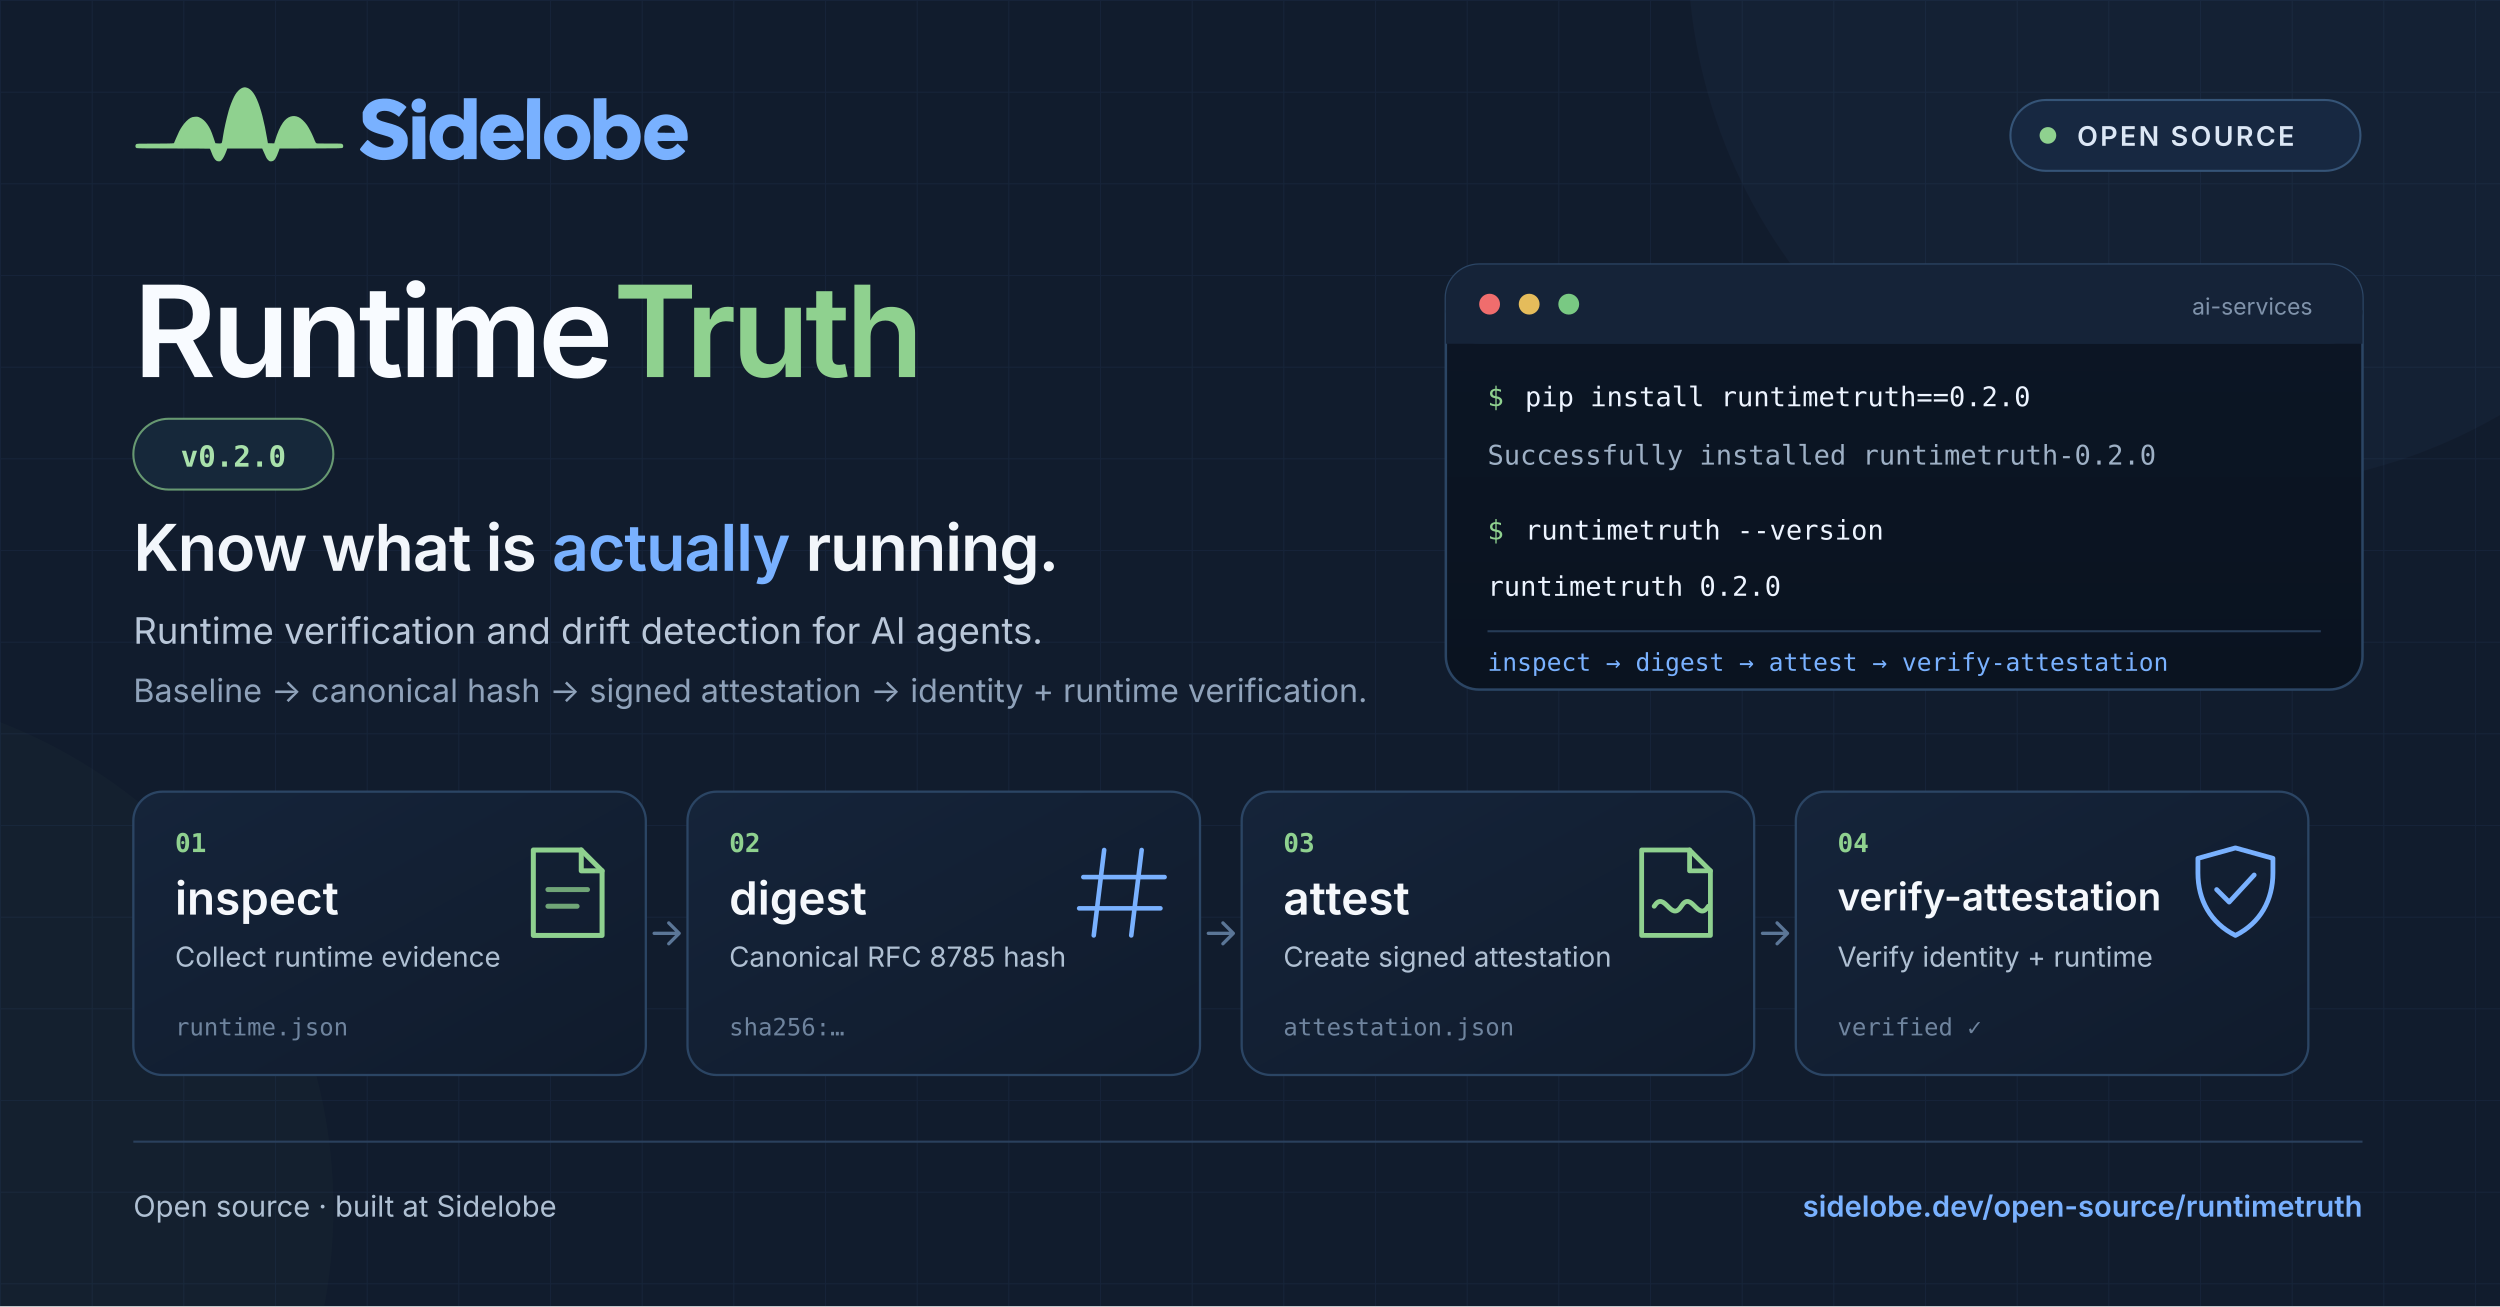
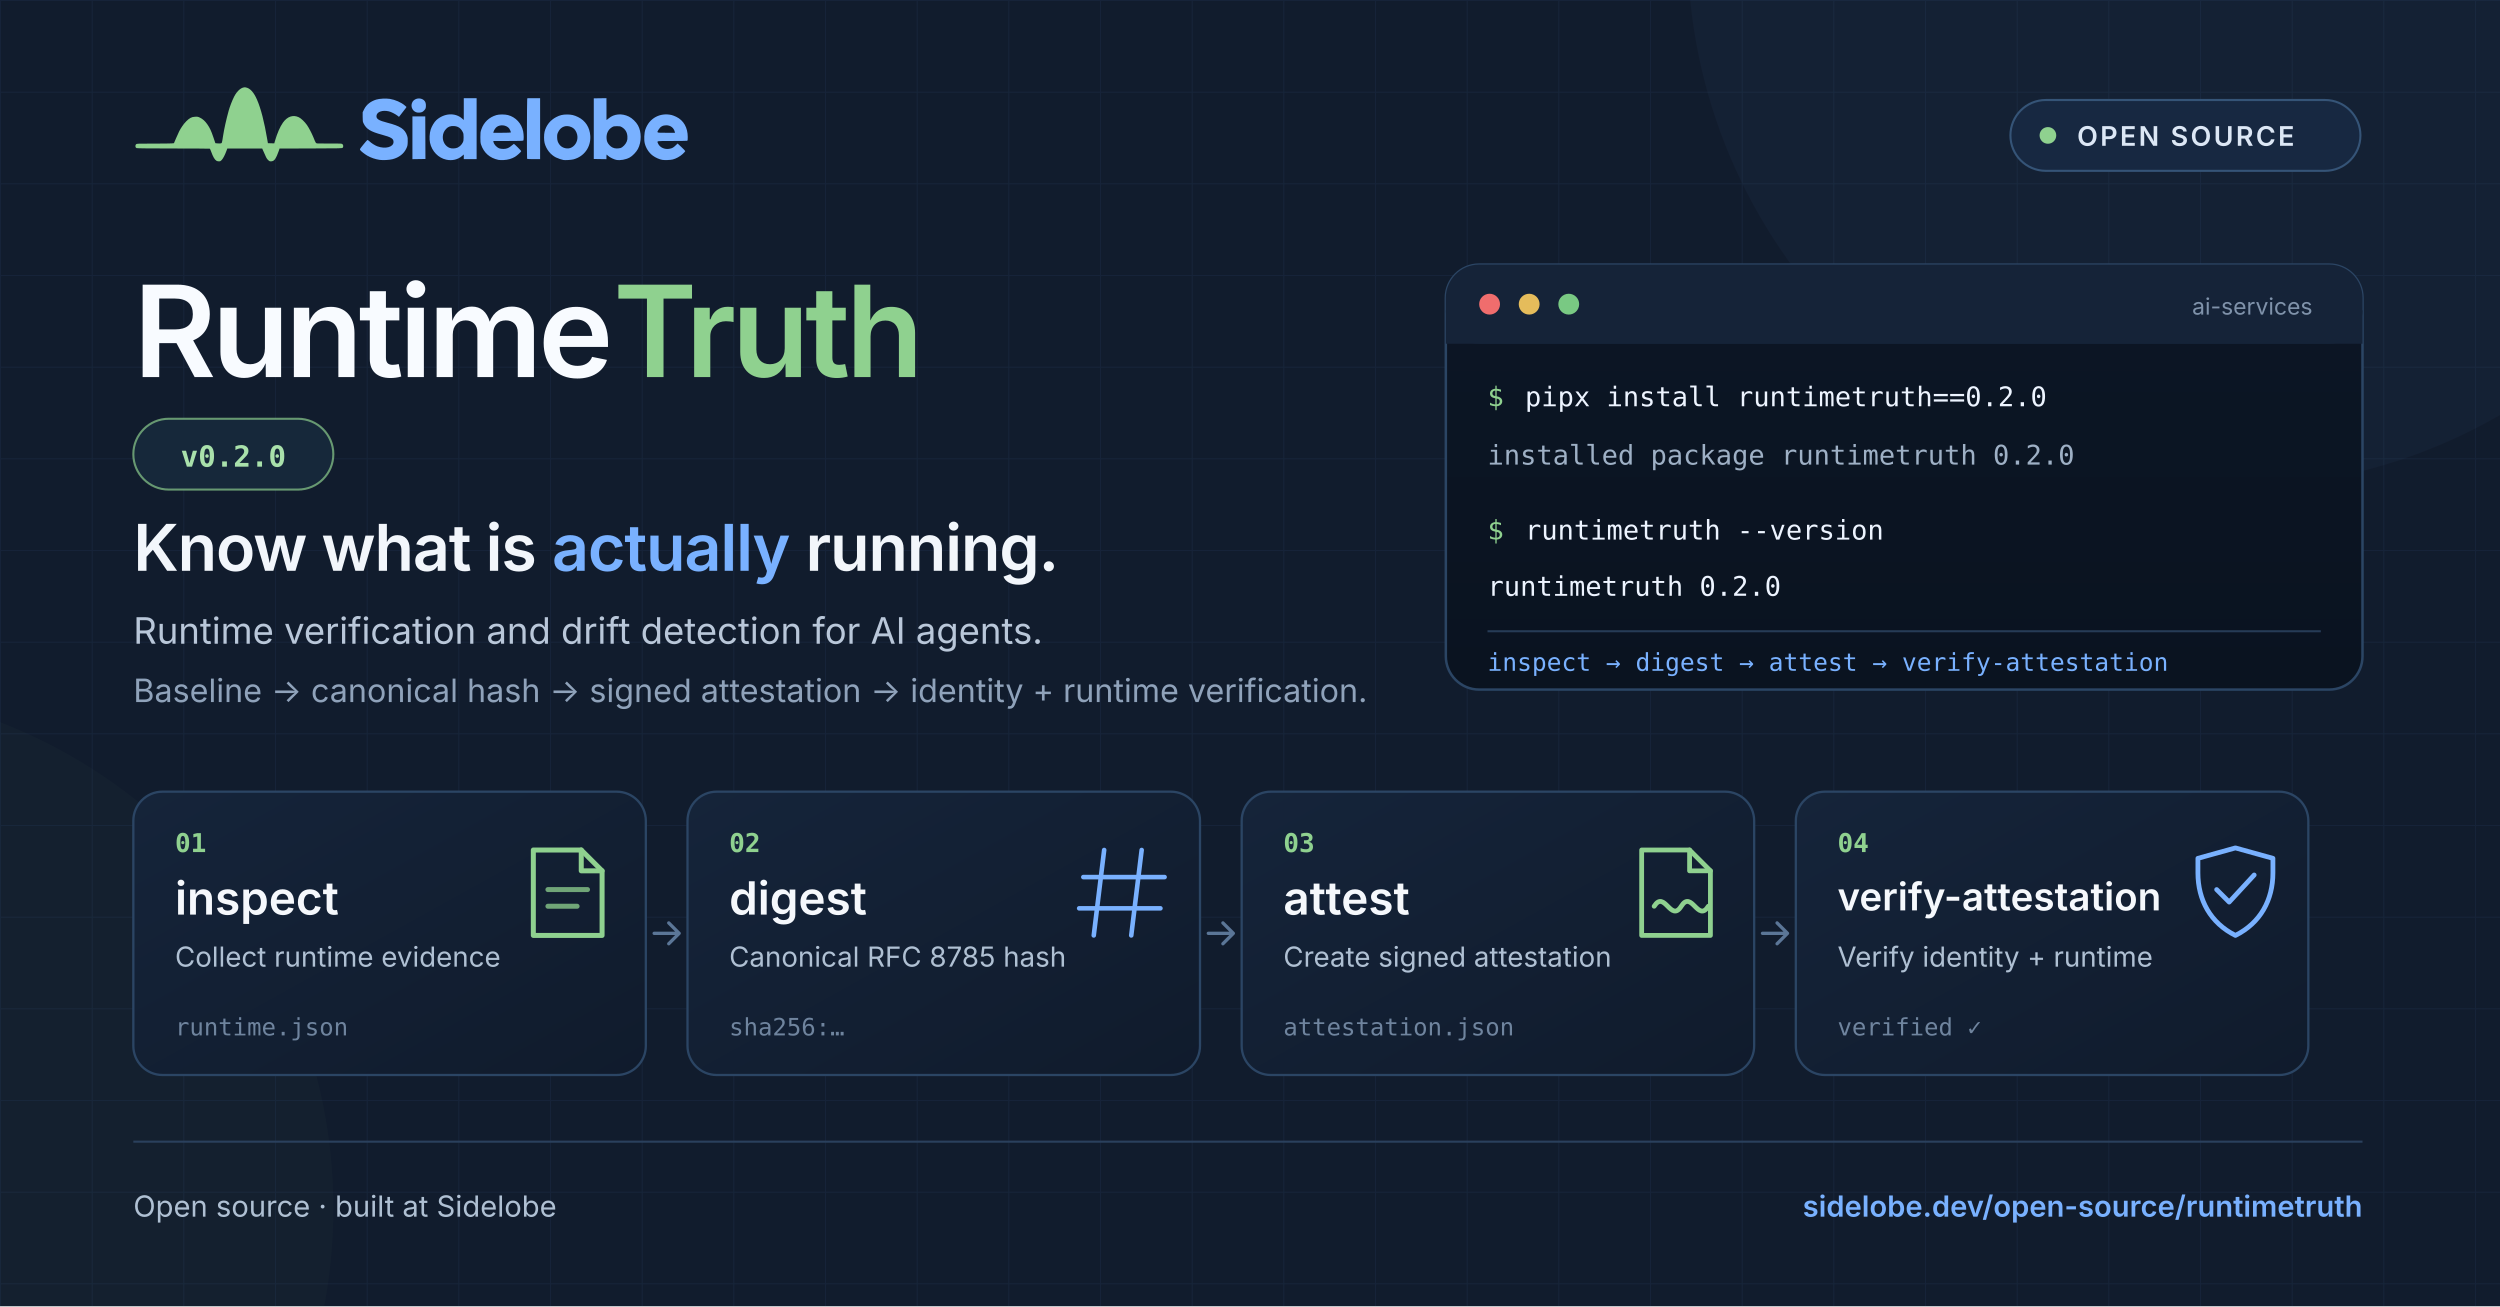
<svg xmlns="http://www.w3.org/2000/svg" width="1200" height="627" viewBox="0 0 1200 627" role="img" aria-labelledby="title desc">
  <defs>
    <linearGradient id="surface" x1="0" y1="0" x2="1" y2="1">
      <stop offset="0" stop-color="#15243A" />
      <stop offset="1" stop-color="#101B2C" />
    </linearGradient>
    <linearGradient id="terminal" x1="0" y1="0" x2="0" y2="1">
      <stop offset="0" stop-color="#0C1625" />
      <stop offset="1" stop-color="#0A1320" />
    </linearGradient>
    <pattern id="grid" width="44" height="44" patternUnits="userSpaceOnUse">
      <path d="M44 0H0V44" fill="none" stroke="#79B1FF" stroke-opacity="0.055" stroke-width="1" />
    </pattern>
  </defs>
  <rect width="1200" height="627" fill="#111C2D" />
  <rect width="1200" height="627" fill="url(#grid)" />
  <circle cx="1070" cy="-26" r="260" fill="#79B1FF" opacity="0.035" />
  <circle cx="-90" cy="580" r="250" fill="#8FD18F" opacity="0.026" />
  <g transform="translate(58 34) scale(0.175)">
    <g transform="translate(40 45) scale(0.95)" fill="#8FD18F">
      <path fill-rule="evenodd" d="M233.82,212.22C228.62,208.79 224.20,201.17 218.88,186.49C217.19,181.82 215.41,177.76 214.93,177.46C214.44,177.16 167.12,176.88 109.77,176.84C39.94,176.80 4.84,176.43 3.50,175.74C0.75,174.31 0.03,173.01 0.02,169.40C0.01,167.56 0.81,165.58 2.00,164.50C3.88,162.80 7.01,162.69 51.25,162.72C77.24,162.75 101.37,162.48 104.87,162.13L111.25,161.50 117.44,147.00C125.33,128.53 127.93,123.45 134.82,113.03C141.77,102.52 151.77,92.37 158.96,88.55C163.23,86.28 166.11,85.55 172.15,85.20C179.14,84.79 180.47,85.03 186.18,87.72C194.22,91.50 201.33,97.93 207.71,107.20C215.14,117.98 218.69,125.60 225.08,144.50L230.84,161.50 237.00,162.11C240.40,162.44 244.58,162.42 246.31,162.07C249.92,161.33 249.78,161.79 252.98,141.00C256.10,120.66 261.98,94.19 269.17,68.00C272.43,56.13 279.66,37.49 285.13,26.85C293.98,9.61 307.09,-1.08 317.61,0.36C330.52,2.13 341.55,13.89 351.21,36.20C362.31,61.81 372.09,99.86 380.73,151.00L382.50,161.50 391.70,161.79L400.89,162.07 402.99,154.79C409.23,133.11 417.60,113.91 425.89,102.26C438.57,84.44 455.08,78.78 471.58,86.58C478.26,89.74 488.45,99.41 495.26,109.05C500.60,116.61 509.17,132.95 513.85,144.50C520.99,162.15 520.69,161.71 525.87,162.30C528.42,162.59 545.05,162.71 562.83,162.58C593.31,162.35 595.30,162.45 597.58,164.24C600.37,166.44 600.86,171.45 598.58,174.56C597.20,176.45 594.93,176.51 506.66,176.77L416.15,177.03 413.94,183.77C411.00,192.73 406.51,202.63 403.27,207.32C400.03,212.00 396.37,214.00 391.02,214.00C387.56,214.00 386.31,213.36 382.69,209.74C378.63,205.68 377.57,203.63 367.94,181.25L366.11,177.00 315.69,177.00L265.27,177.00 263.00,183.25C258.66,195.21 253.30,205.60 249.32,209.79C245.79,213.50 244.78,214.00 240.90,213.99C238.38,213.99 235.36,213.23 233.82,212.22Z" />
    </g>
    <g transform="translate(655 75) scale(0.9782609)" fill="#79B1FF">
      <path fill-rule="evenodd" d="M56.19,173.00C44.15,171.30 31.30,166.92 21.50,161.17C13.78,156.65 3.70,148.72 1.62,145.54C0.01,143.09 0.11,142.92 10.17,130.43C15.77,123.49 20.98,117.56 21.75,117.27C22.54,116.96 24.96,118.48 27.32,120.77C32.72,125.99 42.78,132.40 49.54,134.93C71.97,143.32 95.00,137.16 95.00,122.76C95.00,113.45 88.85,109.58 63.00,102.60C30.50,93.83 18.97,86.81 11.26,71.12C8.67,65.85 8.50,64.68 8.50,52.45L8.50,39.40 12.42,31.45C18.97,18.20 30.32,9.05 46.50,3.99C55.47,1.18 73.83,0.21 84.73,1.97C99.78,4.40 117.05,12.03 126.69,20.51L131.43,24.69 129.55,27.60C127.78,30.33 117.02,44.28 112.39,49.84L110.27,52.38 106.31,49.24C100.36,44.53 88.21,38.39 82.00,36.94C64.25,32.81 48.74,38.08 47.31,48.74C46.06,58.05 52.70,62.41 78.14,68.94C114.00,78.16 126.79,86.58 133.03,105.08C134.86,110.49 135.14,113.22 134.83,122.50C134.49,132.85 134.24,133.99 130.55,141.81C123.89,155.92 110.07,166.49 92.30,171.06C83.32,173.38 65.61,174.33 56.19,173.00ZM243.00,172.44C220.76,167.65 202.69,148.99 197.44,125.39C195.06,114.67 195.85,98.39 199.28,87.76C202.24,78.60 209.40,66.68 214.96,61.65C236.92,41.82 267.80,39.87 287.34,57.07L292.00,61.17 292.00,30.58L292.00,0.00 310.00,0.00L328.00,0.00 328.00,85.50L328.00,171.00 310.00,171.00L292.00,171.00 292.00,164.42L292.00,157.83 287.34,161.93C275.71,172.17 259.53,176.00 243.00,172.44ZM274.58,138.61C280.71,135.76 286.14,130.39 289.22,124.13C291.14,120.24 291.50,117.90 291.49,109.50C291.48,100.55 291.19,98.95 288.74,94.28C283.26,83.85 275.87,78.86 264.87,78.19C254.76,77.58 248.38,79.82 242.58,86.02C236.62,92.39 233.83,98.67 233.23,107.06C232.18,121.66 240.27,135.12 252.75,139.57C258.92,141.78 268.71,141.35 274.58,138.61ZM389.07,172.98C364.74,167.83 348.32,153.34 340.37,130.00C338.88,125.62 338.50,121.55 338.50,110.00C338.50,96.77 338.74,94.79 341.26,87.46C348.11,67.54 362.99,53.43 383.50,47.40C391.29,45.12 407.14,45.10 415.89,47.37C437.58,53.00 454.22,70.99 458.52,93.42C460.33,102.88 460.49,117.11 458.80,118.80C457.91,119.69 447.06,120.00 416.18,120.00L374.75,120.00 375.34,122.97C376.77,130.10 384.69,138.45 392.50,141.05C394.70,141.78 399.77,142.35 403.77,142.30C412.48,142.20 419.18,139.34 426.84,132.45C429.56,130.00 432.13,128.00 432.54,128.00C433.74,128.00 453.00,147.27 453.00,148.47C453.00,150.42 441.67,160.78 435.50,164.48C426.46,169.89 415.63,172.95 403.65,173.48C398.07,173.72 391.51,173.50 389.07,172.98ZM424.00,96.13C424.00,93.54 420.57,86.15 418.21,83.67C410.14,75.17 394.82,73.60 384.93,80.27C381.31,82.71 376.52,89.78 375.44,94.25L374.78,97.00 399.39,97.00C412.93,97.00 424.00,96.61 424.00,96.13ZM571.50,173.37C566.78,172.64 555.98,168.96 550.50,166.22C535.10,158.52 523.11,143.26 518.54,125.54C516.58,117.97 516.57,102.43 518.52,94.19C522.66,76.62 534.50,61.64 551.07,53.03C561.40,47.65 569.31,45.75 581.50,45.73C593.55,45.71 601.56,47.57 612.50,52.93C633.13,63.04 645.34,82.01 646.72,106.09C648.51,137.26 629.45,163.68 599.50,171.55C593.41,173.15 576.97,174.21 571.50,173.37ZM590.22,139.95C592.27,139.39 595.87,137.46 598.22,135.67C610.16,126.59 614.15,109.72 607.70,95.67C604.37,88.43 600.76,84.52 594.64,81.53C579.57,74.15 564.36,79.40 556.90,94.56C554.07,100.30 553.72,101.97 553.75,109.38C553.79,118.45 555.56,123.93 560.54,130.47C566.99,138.92 579.53,142.93 590.22,139.95ZM719.67,173.02C713.07,171.82 701.33,166.02 696.62,161.62C694.49,159.63 692.58,158.00 692.37,158.00C692.17,158.00 692.00,160.94 692.00,164.52L692.00,171.05 674.25,170.77L656.50,170.50 656.50,85.50L656.50,0.50 674.25,0.23L692.00,-0.05 692.12,29.73C692.18,46.10 692.18,59.84 692.12,60.25C691.88,61.74 693.28,60.92 698.42,56.52C713.35,43.77 735.17,41.87 754.95,51.61C764.25,56.19 775.04,66.58 780.29,76.03C790.63,94.61 790.63,122.53 780.29,142.30C775.78,150.93 764.96,162.18 757.13,166.38C746.00,172.34 730.80,175.04 719.67,173.02ZM731.38,139.78C737.61,137.93 746.20,129.00 748.97,121.50C750.78,116.61 751.12,114.02 750.77,107.50C750.14,95.68 744.98,87.01 735.11,81.21C731.02,78.81 729.49,78.50 721.50,78.50C713.48,78.50 711.99,78.80 707.81,81.26C697.29,87.44 691.49,99.00 692.32,112.13C692.86,120.86 694.58,125.11 700.11,131.39C705.69,137.73 712.75,141.00 720.83,141.00C724.37,141.00 729.12,140.45 731.38,139.78ZM848.77,172.98C840.72,171.71 829.63,166.82 822.00,161.17C811.29,153.25 803.08,140.78 799.49,126.98C796.86,116.88 797.79,96.96 801.36,87.01C812.45,56.10 842.04,39.98 874.50,47.17C877.25,47.78 883.20,50.06 887.73,52.25C908.47,62.27 919.93,82.50 919.98,109.14C920.00,117.02 919.71,118.90 918.42,119.39C917.55,119.73 898.42,120.00 875.92,120.00C830.47,120.00 833.50,119.48 836.55,126.78C841.19,137.90 854.82,144.39 868.40,141.93C876.37,140.48 879.43,138.83 886.00,132.43L891.50,127.08 902.25,137.13C908.16,142.65 913.00,147.77 913.00,148.49C913.00,149.22 909.76,152.81 905.81,156.47C898.22,163.50 886.86,169.74 877.68,171.92C871.00,173.51 855.64,174.07 848.77,172.98ZM883.53,94.25C880.73,83.02 871.62,75.99 859.88,76.01C849.99,76.02 843.15,79.81 838.25,87.99C832.55,97.49 831.39,97.00 859.61,97.00L884.22,97.00 883.53,94.25ZM148.00,111.02L148.00,51.00L166.00,51.00L184.00,51.00 184.22,104.50C184.34,133.93 184.45,160.81 184.47,164.25L184.50,170.50 166.25,170.77L148.00,171.05 148.00,111.02ZM469.49,169.99C468.77,168.82 469.04,10.82 469.77,4.31L470.26,0.00L488.13,0.00L506.00,0.00 506.00,85.50L506.00,171.00 488.06,171.00C477.05,171.00 469.88,170.61 469.49,169.99ZM158.54,39.47C142.06,33.19 140.84,10.58 156.56,2.97C164.35,-0.80 174.11,0.39 180.36,5.87C184.37,9.39 186.23,14.92 185.82,22.11C185.50,27.87 184.98,29.46 182.36,32.69C180.67,34.79 177.89,37.32 176.19,38.32C171.95,40.80 163.48,41.35 158.54,39.47Z" />
    </g>
  </g>
  <g transform="translate(965 48)">
    <rect width="168" height="34" rx="17" fill="#172841" stroke="#355477" stroke-width="1" />
    <circle cx="18" cy="17" r="4" fill="#8FD18F" />
    <text x="32" y="22" fill="#DCE7F5" font-family="Inter, Arial, sans-serif" font-size="13" font-weight="600" letter-spacing="1.1">OPEN SOURCE</text>
  </g>
  <g font-family="Inter, Arial, sans-serif">
    <text x="64" y="181" fill="#F8FBFF" font-size="61" font-weight="600" letter-spacing="-2.1">Runtime<tspan fill="#8FD18F">Truth</tspan>
    </text>
    <g transform="translate(64 201)">
      <rect width="96" height="34" rx="17" fill="#16283A" stroke="#8FD18F" stroke-opacity="0.68" />
      <text x="48" y="23" text-anchor="middle" fill="#A9E1AB" font-family="ui-monospace, SFMono-Regular, Menlo, Consolas, monospace" font-size="14" font-weight="700">v0.2.0</text>
    </g>
    <text x="64" y="274" fill="#F2F6FB" font-size="31" font-weight="600" letter-spacing="-0.55">Know what is <tspan fill="#79B1FF">actually</tspan> running.</text>
    <text x="64" y="309" fill="#B9C7D9" font-size="17.5" font-weight="400">Runtime verification and drift detection for AI agents.</text>
    <text x="64" y="337" fill="#8FA2BA" font-size="15.5" font-weight="400">Baseline → canonical hash → signed attestation → identity + runtime verification.</text>
  </g>
  <g transform="translate(694 127)">
    <rect width="440" height="204" rx="16" fill="url(#terminal)" stroke="#2B4564" stroke-width="1.2" />
    <rect width="440" height="38" rx="16" fill="#152338" />
    <rect y="22" width="440" height="16" fill="#152338" />
    <circle cx="21" cy="19" r="5" fill="#F06D6D" />
    <circle cx="40" cy="19" r="5" fill="#E5BC5B" />
    <circle cx="59" cy="19" r="5" fill="#79C983" />
    <text x="416" y="24" text-anchor="end" fill="#7F92AA" font-family="Inter, Arial, sans-serif" font-size="11">ai-services</text>
    <g font-family="ui-monospace, SFMono-Regular, Menlo, Consolas, monospace" font-size="13">
      <text x="20" y="68" fill="#8FD18F">$</text>
-       <text x="38" y="68" fill="#EDF4FF">pip install runtimetruth==0.2.0</text>
-       <text x="20" y="96" fill="#9EB0C5">Successfully installed runtimetruth-0.2.0</text>
+       <text x="38" y="68" fill="#EDF4FF">pipx install runtimetruth==0.2.0</text>
+       <text x="20" y="96" fill="#9EB0C5">installed package runtimetruth 0.2.0</text>
      <text x="20" y="132" fill="#8FD18F">$</text>
      <text x="38" y="132" fill="#EDF4FF">runtimetruth --version</text>
      <text x="20" y="159" fill="#EDF4FF">runtimetruth 0.2.0</text>
      <line x1="20" y1="176" x2="420" y2="176" stroke="#263B56" />
      <text x="20" y="195" fill="#79B1FF" font-size="11.8">inspect → digest → attest → verify-attestation</text>
    </g>
  </g>
  <g transform="translate(64 380)" font-family="Inter, Arial, sans-serif">
    <g transform="translate(0 0)">
      <rect width="246" height="136" rx="14" fill="url(#surface)" stroke="#2B4564" stroke-width="1.1" />
      <text x="20" y="29" fill="#8FD18F" font-family="ui-monospace, SFMono-Regular, Menlo, Consolas, monospace" font-size="12.5" font-weight="700">01</text>
      <text x="20" y="59" fill="#F5F8FC" font-size="22" font-weight="600">inspect</text>
      <text x="20" y="84" fill="#AFC0D3" font-size="13.3">Collect runtime evidence</text>
      <g transform="translate(190 28)" fill="none" stroke="#8FD18F" stroke-width="2.4" stroke-linecap="round" stroke-linejoin="round">
        <path d="M2 0h23l10 10v31H2z" />
        <path d="M25 0v10h10" />
        <path d="M9 19h19M9 27h14" opacity="0.75" />
      </g>
      <text x="20" y="117" fill="#6F849E" font-family="ui-monospace, SFMono-Regular, Menlo, Consolas, monospace" font-size="11.5">runtime.json</text>
    </g>
    <g transform="translate(266 0)">
      <rect width="246" height="136" rx="14" fill="url(#surface)" stroke="#2B4564" stroke-width="1.1" />
      <text x="20" y="29" fill="#8FD18F" font-family="ui-monospace, SFMono-Regular, Menlo, Consolas, monospace" font-size="12.5" font-weight="700">02</text>
      <text x="20" y="59" fill="#F5F8FC" font-size="22" font-weight="600">digest</text>
      <text x="20" y="84" fill="#AFC0D3" font-size="13.3">Canonical RFC 8785 hash</text>
      <g transform="translate(190 28)" fill="none" stroke="#79B1FF" stroke-width="2.2" stroke-linecap="round">
        <path d="M10 0L5 41M28 0l-5 41M0 13h39M-2 28h39" />
      </g>
      <text x="20" y="117" fill="#6F849E" font-family="ui-monospace, SFMono-Regular, Menlo, Consolas, monospace" font-size="11.5">sha256:…</text>
    </g>
    <g transform="translate(532 0)">
      <rect width="246" height="136" rx="14" fill="url(#surface)" stroke="#2B4564" stroke-width="1.1" />
      <text x="20" y="29" fill="#8FD18F" font-family="ui-monospace, SFMono-Regular, Menlo, Consolas, monospace" font-size="12.5" font-weight="700">03</text>
      <text x="20" y="59" fill="#F5F8FC" font-size="22" font-weight="600">attest</text>
      <text x="20" y="84" fill="#AFC0D3" font-size="13.3">Create signed attestation</text>
      <g transform="translate(190 28)" fill="none" stroke="#8FD18F" stroke-width="2.3" stroke-linecap="round" stroke-linejoin="round">
        <path d="M2 0h23l10 10v31H2z" />
        <path d="M25 0v10h10" />
        <path d="M8 27c5-8 8 8 13 0 5-8 8 8 13 0" />
      </g>
      <text x="20" y="117" fill="#6F849E" font-family="ui-monospace, SFMono-Regular, Menlo, Consolas, monospace" font-size="11.5">attestation.json</text>
    </g>
    <g transform="translate(798 0)">
      <rect width="246" height="136" rx="14" fill="url(#surface)" stroke="#2B4564" stroke-width="1.1" />
      <text x="20" y="29" fill="#8FD18F" font-family="ui-monospace, SFMono-Regular, Menlo, Consolas, monospace" font-size="12.5" font-weight="700">04</text>
      <text x="20" y="57" fill="#F5F8FC" font-size="18.5" font-weight="600">verify-attestation</text>
      <text x="20" y="84" fill="#AFC0D3" font-size="13.3">Verify identity + runtime</text>
      <g transform="translate(190 27)" fill="none" stroke="#79B1FF" stroke-width="2.3" stroke-linecap="round" stroke-linejoin="round">
        <path d="M21 42C9 36 3 25 3 12V5L21 0l18 5v7c0 13-6 24-18 30z" />
        <path d="M12 20l6 6 12-13" />
      </g>
      <text x="20" y="117" fill="#6F849E" font-family="ui-monospace, SFMono-Regular, Menlo, Consolas, monospace" font-size="11.5">verified ✓</text>
    </g>
    <g stroke="#5B7697" stroke-width="1.6" fill="none" stroke-linecap="round" stroke-linejoin="round">
      <path d="M250 68h12m-5-5 5 5-5 5" />
      <path d="M516 68h12m-5-5 5 5-5 5" />
      <path d="M782 68h12m-5-5 5 5-5 5" />
    </g>
  </g>
  <line x1="64" y1="548" x2="1134" y2="548" stroke="#2A405D" stroke-width="1" />
  <g font-family="Inter, Arial, sans-serif">
    <text x="64" y="584" fill="#AFC0D3" font-size="14">Open source · built at Sidelobe</text>
    <text x="1134" y="584" text-anchor="end" fill="#79B1FF" font-size="14" font-weight="600">sidelobe.dev/open-source/runtimetruth</text>
  </g>
</svg>
